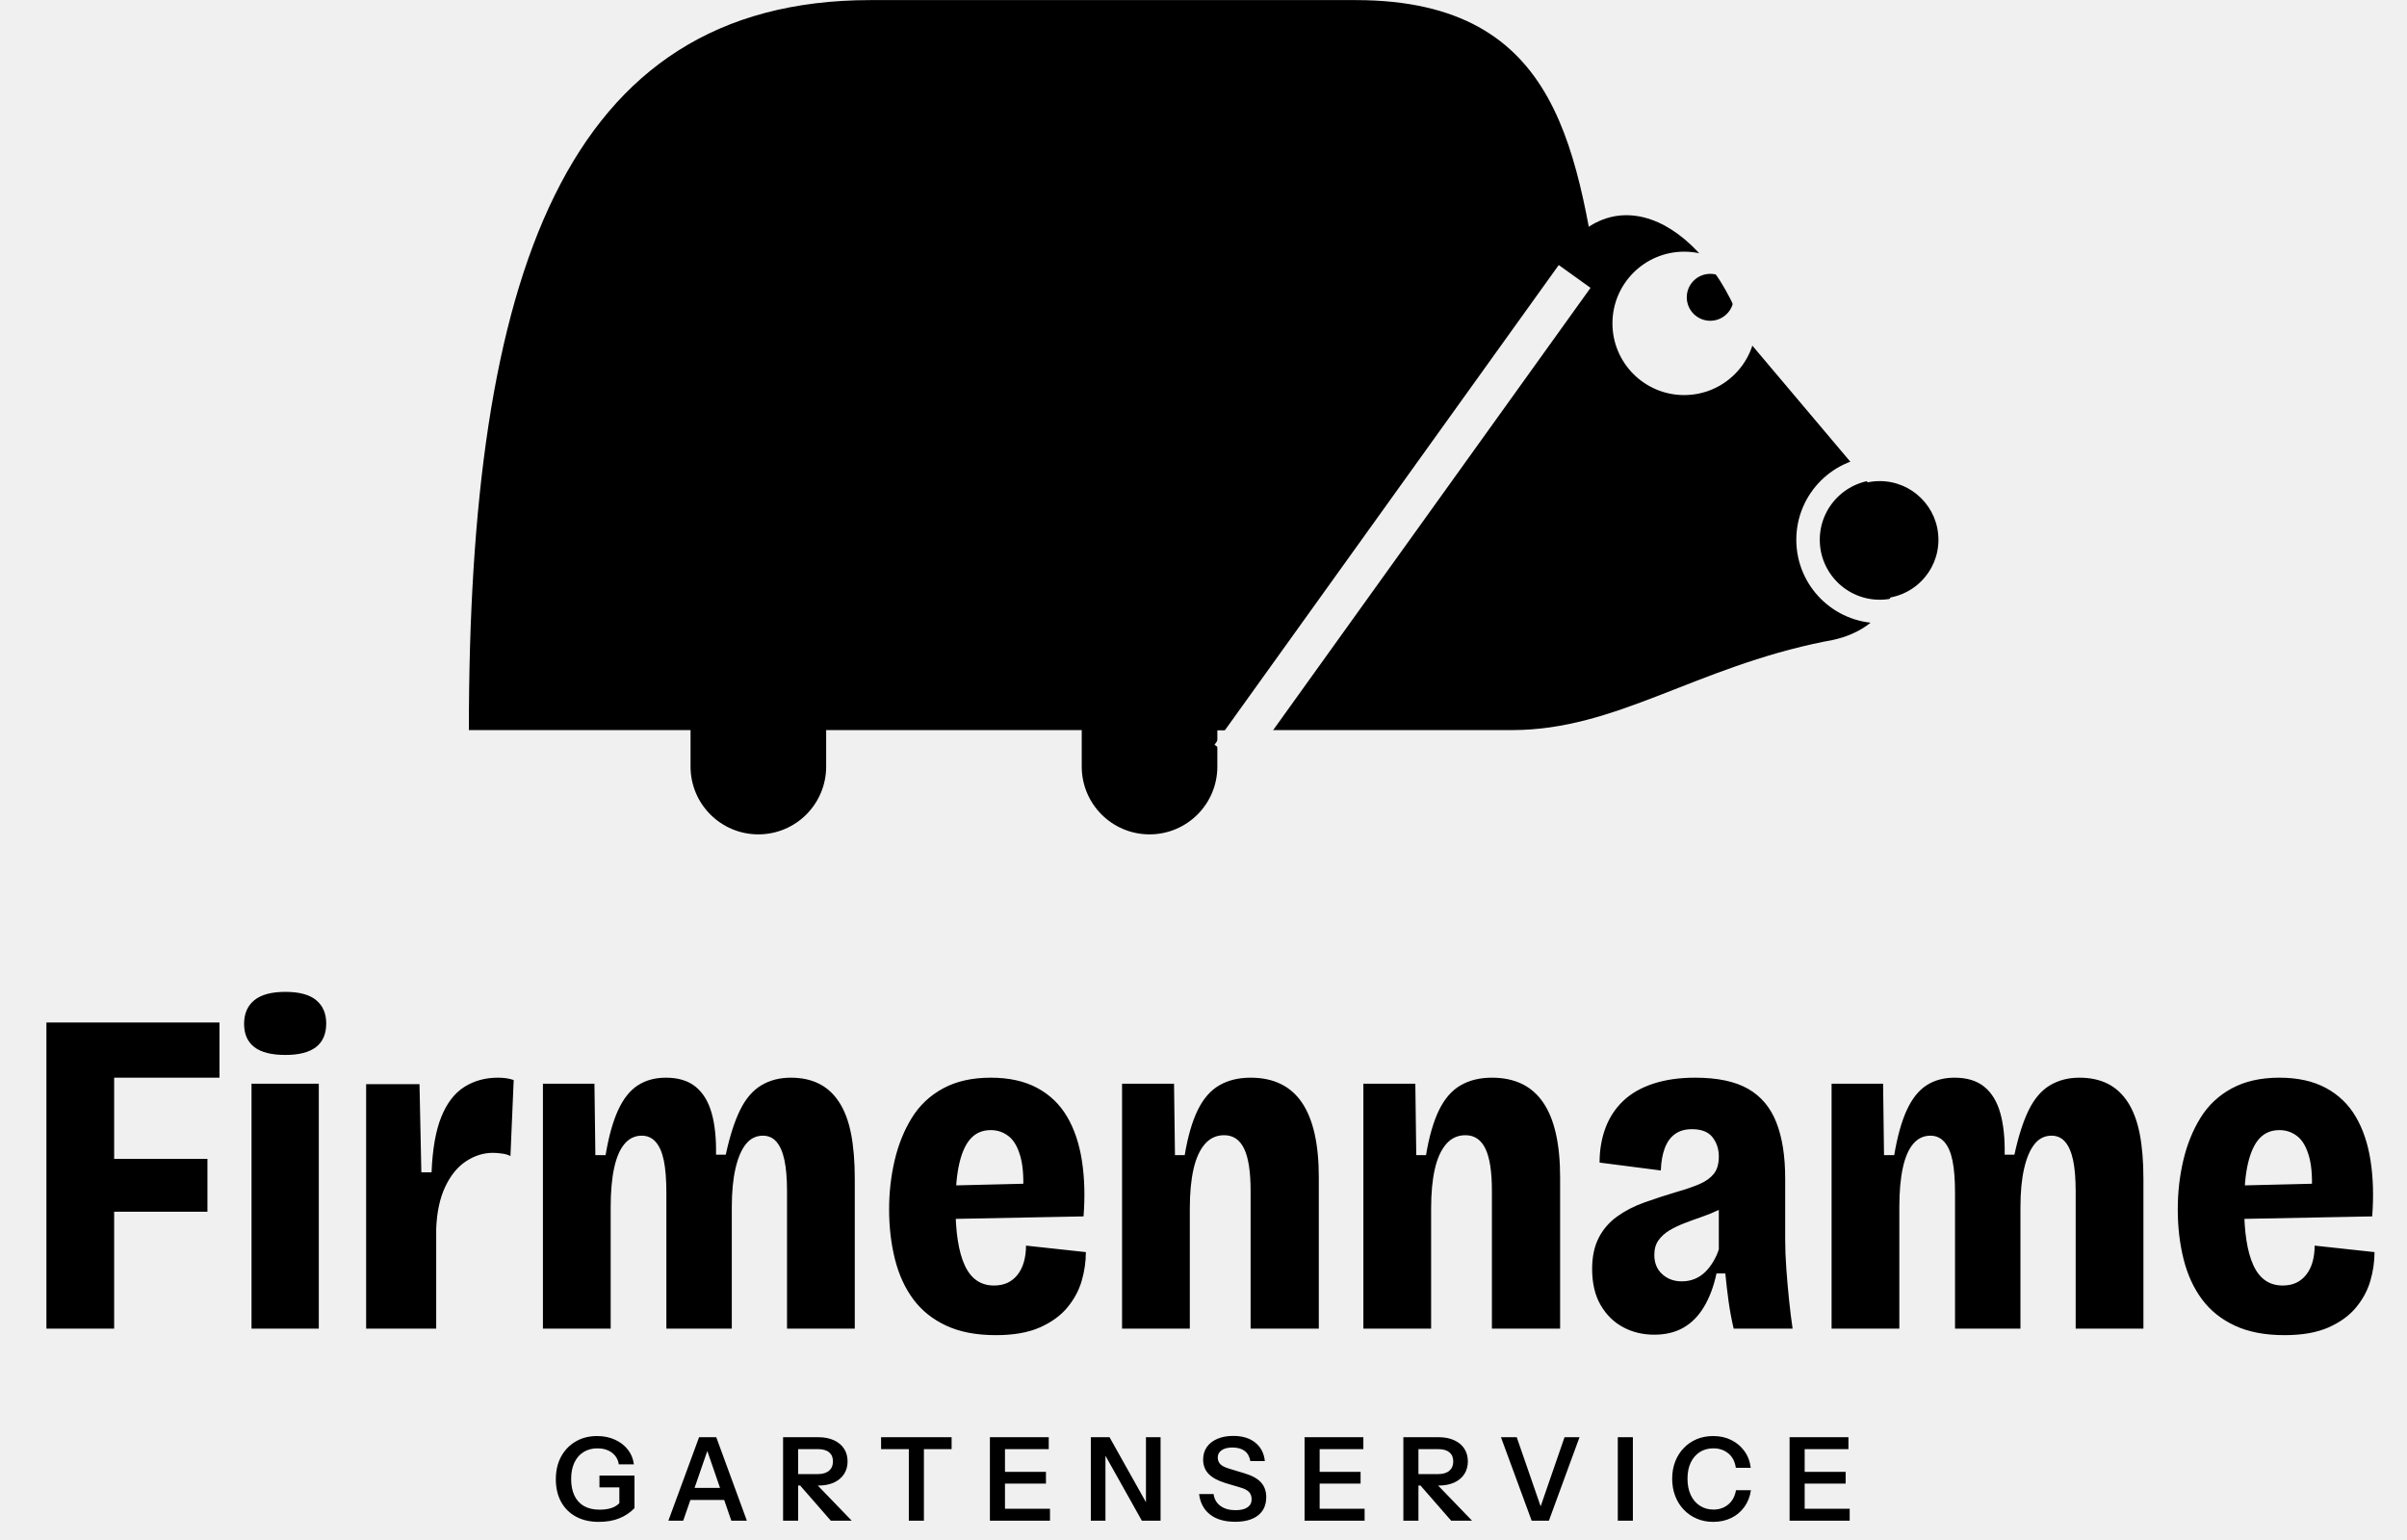
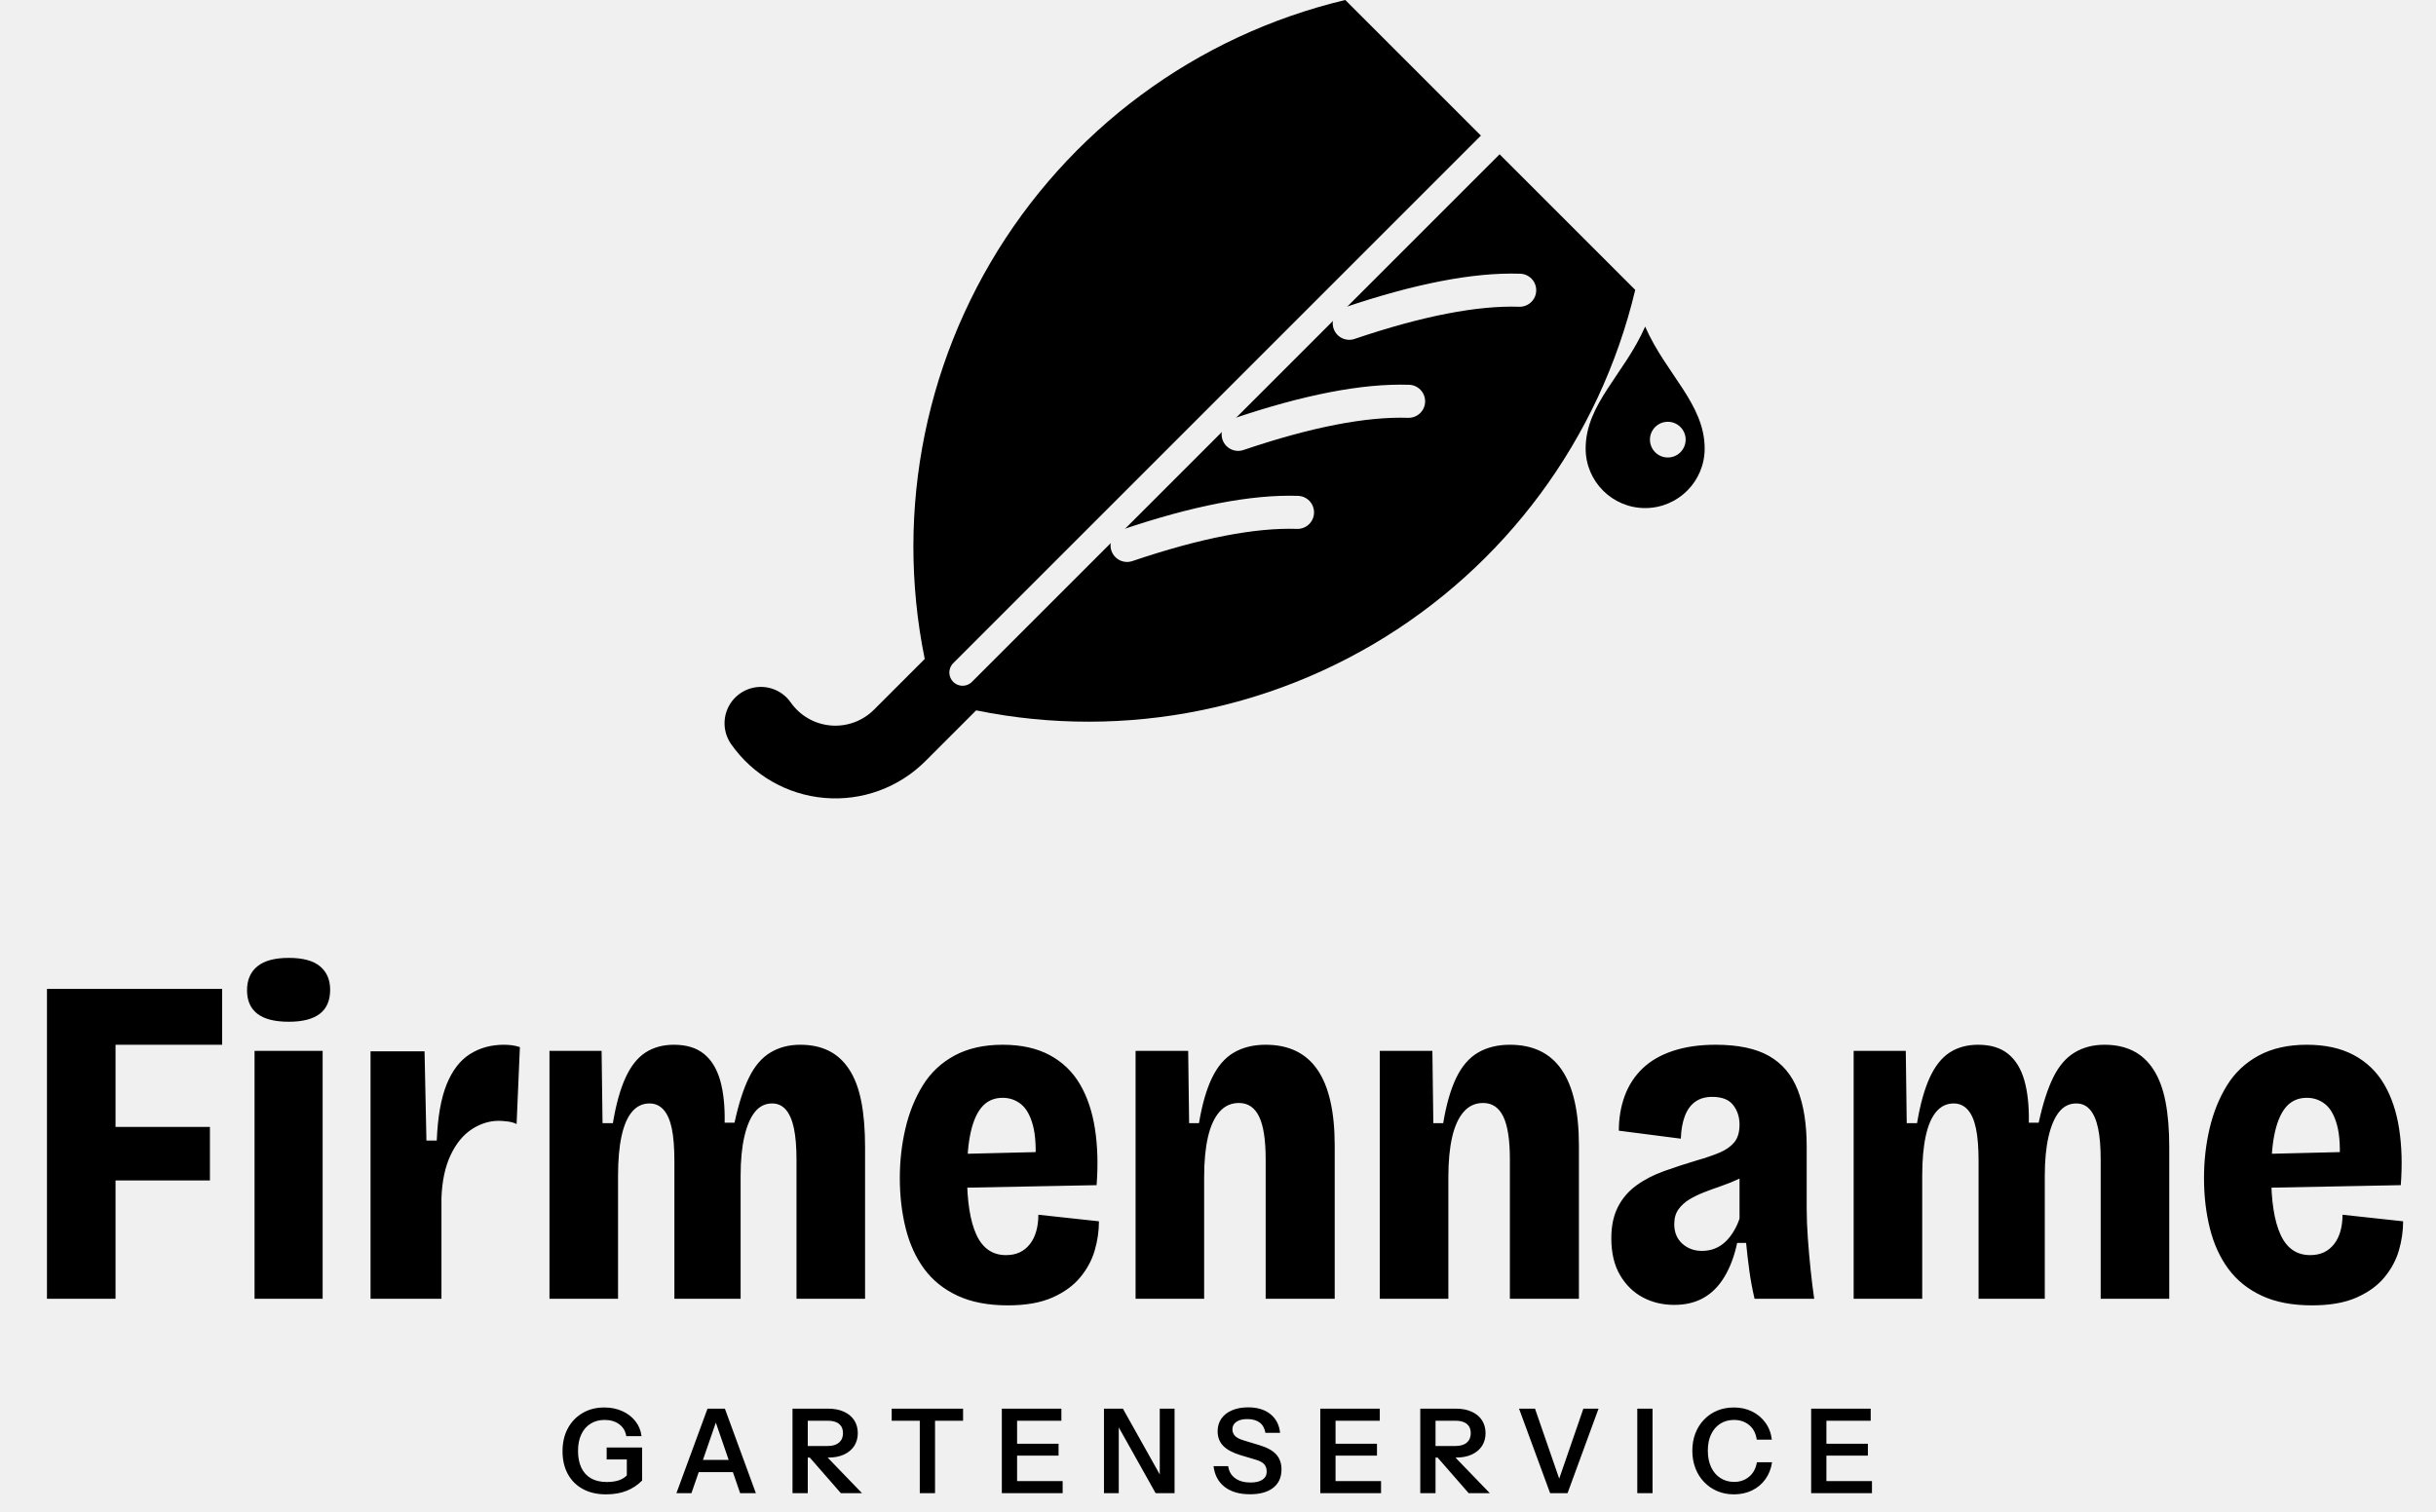
- <svg xmlns="http://www.w3.org/2000/svg" viewBox="0 0 518.7 331.81" width="518.7" height="331.81" role="img" aria-label="Firmenname Gartenservice">
-   <g transform="translate(72.94 -95.52) scale(5.62)">
+ <svg xmlns="http://www.w3.org/2000/svg" viewBox="0 0 518.7 322" width="518.7" height="322" role="img" aria-label="Firmenname Gartenservice">
+   <g transform="translate(146.25 -23.34) scale(3.52)">
    <defs>
-       <clipPath id="ik-c">
-         <path d="M5 45C5 27.64 8.64 17 20.4 17L39 17C47 17 47.5 23 48.5 29L35 45Z" />
-       </clipPath>
-       <mask id="ik-m" maskUnits="userSpaceOnUse" x="0" y="0" width="64" height="64">
-         <rect width="64" height="64" fill="#fff" />
-         <path d="M34.2 46L47.4 27.6" fill="none" stroke="#000" stroke-width="1.5" />
-         <circle cx="51.6" cy="29.4" r="2.75" fill="#000" />
-         <circle cx="52.6" cy="28.4" r=".9" fill="#fff" />
-         <circle cx="59.1" cy="37.7" r="2.75" fill="none" stroke="#000" stroke-width=".9" />
+       <mask id="bk-m" maskUnits="userSpaceOnUse" x="-8" y="-8" width="80" height="80">
+         <rect x="-8" y="-8" width="80" height="80" fill="#fff" />
+         <path d="M16.68 47.32L48.6 15.4" stroke="#000" stroke-width="1.6" stroke-linecap="round" />
+         <path d="M26.63 39.63Q32.92 37.5 36.94 37.63M33.35 32.91Q39.64 30.78 43.66 30.91M40.07 26.19Q46.36 24.06 50.38 24.19" fill="none" stroke="#000" stroke-width="2" stroke-linecap="round" />
+         <circle cx="59.34" cy="33.23" r="1.08" fill="#000" />
      </mask>
    </defs>
-     <g fill="#000" mask="url(#ik-m)">
-       <path d="M5 45C5 27.64 8.64 17 20.4 17L39 17C47 17 47.5 23 48.5 29L35 45Z" />
-       <path d="M33.5 45L46.6 27.2C48.8 23.4 52.6 25.6 54 30L59.4 36.4C60.4 39 59.6 41.2 57 41.6C52 42.6 49 45 45 45Z" />
-       <circle cx="59.1" cy="37.7" r="2.25" />
-       <path d="M13.5 44h5.2v2.4a2.6 2.6 0 0 1-5.2 0ZM28.5 44h5.2v2.4a2.6 2.6 0 0 1-5.2 0Z" />
+     <g mask="url(#bk-m)">
+       <path d="M17.1 46.9L12.88 51.12A5.5 5.5 0 0 1 4.48 50.39" fill="none" stroke="#000" stroke-width="4.4" stroke-linecap="round" />
+       <path fill="#000" d="M15 49A34 34 0 0 0 57.37 24.17L39.83 6.63A34 34 0 0 0 15 49Z" />
+       <path fill="#000" d="M57.97 26.39C59.23 29.27 61.57 31.07 61.57 33.77A3.6 3.6 0 0 1 54.37 33.77C54.37 31.07 56.71 29.27 57.97 26.39Z" />
    </g>
  </g>
-   <path fill="#000" transform="translate(4 286.41)" d="M6 0V-66H20.6V0ZM12.6 -25.2V-36.6H40.7V-25.2ZM12.6 -54.1V-66H43.3V-54.1ZM50.2 0V-52.8H64.7V0ZM57.5 -59Q53 -59 50.8 -60.7Q48.6 -62.4 48.6 -65.7Q48.6 -69 50.8 -70.8Q53 -72.6 57.5 -72.6Q62 -72.6 64.15 -70.8Q66.3 -69 66.3 -65.8Q66.3 -62.4 64.1 -60.7Q61.9 -59 57.5 -59ZM74.9 0V-28.2V-52.7H86.4L86.8 -33.7H89Q89.3 -41.2 91.1 -45.65Q92.9 -50.1 96.05 -52.1Q99.2 -54.1 103.3 -54.1Q104.1 -54.1 104.95 -54Q105.8 -53.9 106.7 -53.6L106 -37.2Q105.3 -37.6 104.15 -37.75Q103 -37.9 102.2 -37.9Q99.2 -37.9 96.45 -36.1Q93.7 -34.3 91.95 -30.6Q90.2 -26.9 90 -21.5V0ZM113 0V-34V-52.8H124.1L124.3 -37.4H126.5Q127.5 -43.4 129.2 -47.1Q130.9 -50.8 133.45 -52.45Q136 -54.1 139.5 -54.1Q143.5 -54.1 145.9 -52.15Q148.3 -50.2 149.35 -46.5Q150.4 -42.8 150.3 -37.5H152.4Q153.7 -43.5 155.5 -47.15Q157.3 -50.8 160.05 -52.45Q162.8 -54.1 166.4 -54.1Q169.9 -54.1 172.5 -52.8Q175.1 -51.5 176.85 -48.8Q178.6 -46.1 179.4 -42Q180.2 -37.9 180.2 -32.3V0H165.6V-29.6Q165.6 -33.7 165.05 -36.3Q164.5 -38.9 163.35 -40.25Q162.2 -41.6 160.4 -41.6Q158.2 -41.6 156.75 -39.8Q155.3 -38 154.5 -34.55Q153.7 -31.1 153.7 -26.2V0H139.6V-29.3Q139.6 -33.6 139.05 -36.25Q138.5 -38.9 137.3 -40.25Q136.1 -41.6 134.3 -41.6Q132.1 -41.6 130.6 -39.85Q129.1 -38.1 128.35 -34.65Q127.6 -31.2 127.6 -26.2V0ZM210.6 1.4Q204.3 1.4 199.9 -0.65Q195.5 -2.7 192.8 -6.35Q190.1 -10 188.85 -15Q187.6 -20 187.6 -25.7Q187.6 -31.2 188.8 -36.3Q190 -41.4 192.5 -45.45Q195 -49.5 199.25 -51.8Q203.5 -54.1 209.5 -54.1Q215.4 -54.1 219.5 -51.9Q223.6 -49.7 225.95 -45.7Q228.3 -41.7 229.15 -36.2Q230 -30.7 229.5 -24.2L198.5 -23.6V-30.8L219.1 -31.3L216.4 -28.2Q216.8 -33.7 215.95 -36.9Q215.1 -40.1 213.4 -41.45Q211.7 -42.8 209.5 -42.8Q206.9 -42.8 205.25 -41.05Q203.6 -39.3 202.75 -35.7Q201.9 -32.1 201.9 -26.5Q201.9 -18 203.9 -13.65Q205.9 -9.3 210.2 -9.3Q211.9 -9.3 213.15 -9.9Q214.4 -10.5 215.3 -11.65Q216.2 -12.8 216.65 -14.4Q217.1 -16 217.1 -17.9L230 -16.5Q230 -13.4 229.1 -10.3Q228.2 -7.2 226 -4.55Q223.8 -1.9 220.05 -0.25Q216.3 1.4 210.6 1.4ZM237.8 0V-33V-52.8H249L249.2 -37.4H251.3Q252.3 -43.4 254.1 -47.1Q255.9 -50.8 258.75 -52.45Q261.6 -54.1 265.5 -54.1Q272.9 -54.1 276.55 -48.75Q280.2 -43.4 280.2 -32.6V0H265.5V-29.7Q265.5 -35.9 264.1 -38.8Q262.7 -41.7 259.8 -41.7Q257.3 -41.7 255.65 -39.8Q254 -37.9 253.2 -34.4Q252.4 -30.9 252.4 -25.9V0ZM289.8 0V-33V-52.8H301L301.2 -37.4H303.3Q304.3 -43.4 306.1 -47.1Q307.9 -50.8 310.75 -52.45Q313.6 -54.1 317.5 -54.1Q324.9 -54.1 328.55 -48.75Q332.2 -43.4 332.2 -32.6V0H317.5V-29.7Q317.5 -35.9 316.1 -38.8Q314.7 -41.7 311.8 -41.7Q309.3 -41.7 307.65 -39.8Q306 -37.9 305.2 -34.4Q304.4 -30.9 304.4 -25.9V0ZM352.5 1.3Q348.8 1.3 345.8 -0.3Q342.8 -1.9 340.95 -5.05Q339.1 -8.2 339.1 -12.9Q339.1 -16.8 340.5 -19.55Q341.9 -22.3 344.45 -24.15Q347 -26 350.35 -27.2Q353.7 -28.4 357.4 -29.5Q360.2 -30.3 362.2 -31.15Q364.2 -32 365.3 -33.35Q366.4 -34.7 366.4 -37.1Q366.4 -39.5 365.05 -41.25Q363.7 -43 360.6 -43Q358.4 -43 356.95 -41.95Q355.5 -40.9 354.75 -38.9Q354 -36.9 353.9 -34.1L340.7 -35.8Q340.7 -39.8 341.95 -43.2Q343.2 -46.6 345.75 -49.05Q348.3 -51.5 352.25 -52.8Q356.2 -54.1 361.3 -54.1Q368.5 -54.1 372.7 -51.7Q376.9 -49.3 378.8 -44.45Q380.7 -39.6 380.7 -32.4V-19.2Q380.7 -16.3 380.95 -12.85Q381.2 -9.4 381.55 -6.05Q381.9 -2.7 382.3 0H369.6Q368.9 -3 368.5 -5.9Q368.1 -8.8 367.8 -11.9H365.9Q365 -7.7 363.2 -4.7Q361.4 -1.7 358.75 -0.2Q356.1 1.3 352.5 1.3ZM358.4 -10.2Q359.9 -10.2 361.15 -10.7Q362.4 -11.2 363.4 -12.15Q364.4 -13.1 365.2 -14.45Q366 -15.8 366.4 -17.1V-28.3L369.5 -27.6Q368.1 -26.4 366.3 -25.55Q364.5 -24.7 362.6 -24.05Q360.7 -23.4 358.9 -22.7Q357.1 -22 355.7 -21.15Q354.3 -20.3 353.4 -19.05Q352.5 -17.8 352.5 -15.9Q352.5 -13.3 354.2 -11.75Q355.9 -10.2 358.4 -10.2ZM390.7 0V-34V-52.8H401.8L402 -37.4H404.2Q405.2 -43.4 406.9 -47.1Q408.6 -50.8 411.15 -52.45Q413.7 -54.1 417.2 -54.1Q421.2 -54.1 423.6 -52.15Q426 -50.2 427.05 -46.5Q428.1 -42.8 428 -37.5H430.1Q431.4 -43.5 433.2 -47.15Q435 -50.8 437.75 -52.45Q440.5 -54.1 444.1 -54.1Q447.6 -54.1 450.2 -52.8Q452.8 -51.5 454.55 -48.8Q456.3 -46.1 457.1 -42Q457.9 -37.9 457.9 -32.3V0H443.3V-29.6Q443.3 -33.7 442.75 -36.3Q442.2 -38.9 441.05 -40.25Q439.9 -41.6 438.1 -41.6Q435.9 -41.6 434.45 -39.8Q433 -38 432.2 -34.55Q431.4 -31.1 431.4 -26.2V0H417.3V-29.3Q417.3 -33.6 416.75 -36.25Q416.2 -38.9 415 -40.25Q413.8 -41.6 412 -41.6Q409.8 -41.6 408.3 -39.85Q406.8 -38.1 406.05 -34.65Q405.3 -31.2 405.3 -26.2V0ZM488.3 1.4Q482 1.4 477.6 -0.65Q473.2 -2.7 470.5 -6.35Q467.8 -10 466.55 -15Q465.3 -20 465.3 -25.7Q465.3 -31.2 466.5 -36.3Q467.7 -41.4 470.2 -45.45Q472.7 -49.5 476.95 -51.8Q481.2 -54.1 487.2 -54.1Q493.1 -54.1 497.2 -51.9Q501.3 -49.7 503.65 -45.7Q506 -41.7 506.85 -36.2Q507.7 -30.7 507.2 -24.2L476.2 -23.6V-30.8L496.8 -31.3L494.1 -28.2Q494.5 -33.7 493.65 -36.9Q492.8 -40.1 491.1 -41.45Q489.4 -42.8 487.2 -42.8Q484.6 -42.8 482.95 -41.05Q481.3 -39.3 480.45 -35.7Q479.6 -32.1 479.6 -26.5Q479.6 -18 481.6 -13.65Q483.6 -9.3 487.9 -9.3Q489.6 -9.3 490.85 -9.9Q492.1 -10.5 493 -11.65Q493.9 -12.8 494.35 -14.4Q494.8 -16 494.8 -17.9L507.7 -16.5Q507.7 -13.4 506.8 -10.3Q505.9 -7.2 503.7 -4.55Q501.5 -1.9 497.75 -0.25Q494 1.4 488.3 1.4Z" />
-   <path fill="#000" transform="translate(118.85 327.81)" d="M10.18 0.25Q7.33 0.25 5.25 -0.89Q3.18 -2.02 2.05 -4.09Q0.93 -6.15 0.93 -8.93Q0.93 -11.7 2.05 -13.79Q3.18 -15.88 5.18 -17.06Q7.18 -18.25 9.83 -18.25Q11.98 -18.25 13.69 -17.46Q15.4 -16.68 16.46 -15.31Q17.53 -13.95 17.75 -12.15H14.5Q14.25 -13.75 13 -14.68Q11.75 -15.6 9.88 -15.6Q8.18 -15.6 6.9 -14.8Q5.62 -14 4.93 -12.53Q4.23 -11.05 4.23 -9Q4.23 -6.9 4.94 -5.41Q5.65 -3.93 7.01 -3.15Q8.38 -2.38 10.35 -2.38Q11.88 -2.38 12.98 -2.76Q14.08 -3.15 14.75 -3.93L17.88 -2.7Q16.45 -1.25 14.57 -0.5Q12.7 0.25 10.18 0.25ZM14.62 -2.7V-7.95L15.4 -7.18H10.33V-9.73H17.88V-2.7ZM25.18 0 31.8 -18H34.6L28.38 0ZM38.75 0 32.55 -18H35.5L42.1 0ZM28.6 -7.08H38.45V-4.48H28.6ZM49.9 0V-18H57.5Q59.42 -18 60.85 -17.35Q62.27 -16.7 63.04 -15.53Q63.8 -14.35 63.8 -12.78Q63.8 -11.23 63.04 -10.05Q62.27 -8.88 60.85 -8.22Q59.42 -7.58 57.5 -7.58H52.45V-10.05H57.4Q58.97 -10.05 59.81 -10.78Q60.65 -11.5 60.65 -12.78Q60.65 -14.05 59.83 -14.74Q59 -15.43 57.4 -15.43H53.15V0ZM60.2 0 52.17 -9.2H55.82L64.7 0ZM77 0V-15.43H71.02V-18H86.22V-15.43H80.25V0ZM94.47 0V-18H97.72V0ZM96.02 0V-2.58H107.42V0ZM96.02 -8V-10.53H106.55V-8ZM96.02 -15.43V-18H107.15V-15.43ZM116.22 0V-18H120.25L129.02 -2.35L128.1 -2.12V-18H131.25V0H127.22L118.45 -15.65L119.37 -15.88V0ZM147.32 0.23Q143.92 0.23 141.91 -1.34Q139.9 -2.9 139.55 -5.75H142.67Q142.9 -4.1 144.15 -3.19Q145.4 -2.27 147.42 -2.27Q149.1 -2.27 149.99 -2.89Q150.87 -3.5 150.87 -4.6Q150.87 -5.58 150.32 -6.18Q149.77 -6.78 148.47 -7.15L145.22 -8.12Q142.75 -8.88 141.59 -10.1Q140.42 -11.33 140.42 -13.18Q140.42 -14.73 141.22 -15.88Q142.02 -17.03 143.49 -17.65Q144.95 -18.28 146.9 -18.28Q149.9 -18.28 151.69 -16.81Q153.47 -15.35 153.72 -12.85H150.6Q150.32 -14.35 149.35 -15.06Q148.37 -15.78 146.72 -15.78Q145.27 -15.78 144.42 -15.2Q143.57 -14.62 143.57 -13.62Q143.57 -12.8 144.09 -12.23Q144.6 -11.65 146 -11.23L149.3 -10.23Q151.77 -9.5 152.9 -8.25Q154.02 -7 154.02 -5.08Q154.02 -2.53 152.26 -1.15Q150.5 0.23 147.32 0.23ZM162.28 0V-18H165.53V0ZM163.82 0V-2.58H175.22V0ZM163.82 -8V-10.53H174.35V-8ZM163.82 -15.43V-18H174.95V-15.43ZM183.57 0V-18H191.17Q193.1 -18 194.52 -17.35Q195.95 -16.7 196.71 -15.53Q197.47 -14.35 197.47 -12.78Q197.47 -11.23 196.71 -10.05Q195.95 -8.88 194.52 -8.22Q193.1 -7.58 191.17 -7.58H186.12V-10.05H191.07Q192.65 -10.05 193.49 -10.78Q194.32 -11.5 194.32 -12.78Q194.32 -14.05 193.5 -14.74Q192.67 -15.43 191.07 -15.43H186.82V0ZM193.88 0 185.85 -9.2H189.5L198.38 0ZM211.22 0 204.6 -18H208L213.43 -2.3H212.88L218.3 -18H221.53L214.93 0ZM229.78 0V-18H233.03V0ZM250.35 0.25Q248.42 0.25 246.81 -0.44Q245.2 -1.12 244 -2.38Q242.8 -3.62 242.15 -5.33Q241.5 -7.03 241.5 -9.05Q241.5 -11.08 242.15 -12.75Q242.8 -14.43 243.99 -15.66Q245.17 -16.9 246.79 -17.58Q248.4 -18.25 250.35 -18.25Q252.5 -18.25 254.22 -17.4Q255.95 -16.55 257.06 -15.01Q258.18 -13.48 258.43 -11.4H255.22Q254.92 -13.43 253.6 -14.51Q252.27 -15.6 250.38 -15.6Q248.7 -15.6 247.45 -14.8Q246.2 -14 245.5 -12.54Q244.8 -11.08 244.8 -9.08Q244.8 -7.03 245.5 -5.54Q246.2 -4.05 247.47 -3.23Q248.75 -2.4 250.4 -2.4Q252.25 -2.4 253.57 -3.49Q254.9 -4.58 255.25 -6.58H258.47Q258.18 -4.53 257.06 -2.98Q255.95 -1.43 254.22 -0.59Q252.5 0.25 250.35 0.25ZM266.8 0V-18H270.05V0ZM268.35 0V-2.58H279.75V0ZM268.35 -8V-10.53H278.88V-8ZM268.35 -15.43V-18H279.48V-15.43Z" />
+   <path fill="#000" transform="translate(4 276.6)" d="M6 0V-66H20.6V0ZM12.6 -25.2V-36.6H40.7V-25.2ZM12.6 -54.1V-66H43.3V-54.1ZM50.2 0V-52.8H64.7V0ZM57.5 -59Q53 -59 50.8 -60.7Q48.6 -62.4 48.6 -65.7Q48.6 -69 50.8 -70.8Q53 -72.6 57.5 -72.6Q62 -72.6 64.15 -70.8Q66.3 -69 66.3 -65.8Q66.3 -62.4 64.1 -60.7Q61.9 -59 57.5 -59ZM74.9 0V-28.2V-52.7H86.4L86.8 -33.7H89Q89.3 -41.2 91.1 -45.65Q92.9 -50.1 96.05 -52.1Q99.2 -54.1 103.3 -54.1Q104.1 -54.1 104.95 -54Q105.8 -53.9 106.7 -53.6L106 -37.2Q105.3 -37.6 104.15 -37.75Q103 -37.9 102.2 -37.9Q99.2 -37.9 96.45 -36.1Q93.7 -34.3 91.95 -30.6Q90.2 -26.9 90 -21.5V0ZM113 0V-34V-52.8H124.1L124.3 -37.4H126.5Q127.5 -43.4 129.2 -47.1Q130.9 -50.8 133.45 -52.45Q136 -54.1 139.5 -54.1Q143.5 -54.1 145.9 -52.15Q148.3 -50.2 149.35 -46.5Q150.4 -42.8 150.3 -37.5H152.4Q153.7 -43.5 155.5 -47.15Q157.3 -50.8 160.05 -52.45Q162.8 -54.1 166.4 -54.1Q169.9 -54.1 172.5 -52.8Q175.1 -51.5 176.85 -48.8Q178.6 -46.1 179.4 -42Q180.2 -37.9 180.2 -32.3V0H165.6V-29.6Q165.6 -33.7 165.05 -36.3Q164.5 -38.9 163.35 -40.25Q162.2 -41.6 160.4 -41.6Q158.2 -41.6 156.75 -39.8Q155.3 -38 154.5 -34.55Q153.7 -31.1 153.7 -26.2V0H139.6V-29.3Q139.6 -33.6 139.05 -36.25Q138.5 -38.9 137.3 -40.25Q136.1 -41.6 134.3 -41.6Q132.1 -41.6 130.6 -39.85Q129.1 -38.1 128.35 -34.65Q127.6 -31.2 127.6 -26.2V0ZM210.6 1.4Q204.3 1.4 199.9 -0.65Q195.5 -2.7 192.8 -6.35Q190.1 -10 188.85 -15Q187.6 -20 187.6 -25.7Q187.6 -31.2 188.8 -36.3Q190 -41.4 192.5 -45.45Q195 -49.5 199.25 -51.8Q203.5 -54.1 209.5 -54.1Q215.4 -54.1 219.5 -51.9Q223.6 -49.7 225.95 -45.7Q228.3 -41.7 229.15 -36.2Q230 -30.7 229.5 -24.2L198.5 -23.6V-30.8L219.1 -31.3L216.4 -28.2Q216.8 -33.7 215.95 -36.9Q215.1 -40.1 213.4 -41.45Q211.7 -42.8 209.5 -42.8Q206.9 -42.8 205.25 -41.05Q203.6 -39.3 202.75 -35.7Q201.9 -32.1 201.9 -26.5Q201.9 -18 203.9 -13.65Q205.9 -9.3 210.2 -9.3Q211.9 -9.3 213.15 -9.9Q214.4 -10.5 215.3 -11.65Q216.2 -12.8 216.65 -14.4Q217.1 -16 217.1 -17.9L230 -16.5Q230 -13.4 229.1 -10.3Q228.2 -7.2 226 -4.55Q223.8 -1.9 220.05 -0.25Q216.3 1.4 210.6 1.4ZM237.8 0V-33V-52.8H249L249.2 -37.4H251.3Q252.3 -43.4 254.1 -47.1Q255.9 -50.8 258.75 -52.45Q261.6 -54.1 265.5 -54.1Q272.9 -54.1 276.55 -48.75Q280.2 -43.4 280.2 -32.6V0H265.5V-29.7Q265.5 -35.9 264.1 -38.8Q262.7 -41.7 259.8 -41.7Q257.3 -41.7 255.65 -39.8Q254 -37.9 253.2 -34.4Q252.4 -30.9 252.4 -25.9V0ZM289.8 0V-33V-52.8H301L301.2 -37.4H303.3Q304.3 -43.4 306.1 -47.1Q307.9 -50.8 310.75 -52.45Q313.6 -54.1 317.5 -54.1Q324.9 -54.1 328.55 -48.75Q332.2 -43.4 332.2 -32.6V0H317.5V-29.7Q317.5 -35.9 316.1 -38.8Q314.7 -41.7 311.8 -41.7Q309.3 -41.7 307.65 -39.8Q306 -37.9 305.2 -34.4Q304.4 -30.9 304.4 -25.9V0ZM352.5 1.3Q348.8 1.3 345.8 -0.3Q342.8 -1.9 340.95 -5.05Q339.1 -8.2 339.1 -12.9Q339.1 -16.8 340.5 -19.55Q341.9 -22.3 344.45 -24.15Q347 -26 350.35 -27.2Q353.7 -28.4 357.4 -29.5Q360.2 -30.3 362.2 -31.15Q364.2 -32 365.3 -33.35Q366.4 -34.7 366.4 -37.1Q366.4 -39.5 365.05 -41.25Q363.7 -43 360.6 -43Q358.4 -43 356.95 -41.95Q355.5 -40.9 354.75 -38.9Q354 -36.9 353.9 -34.1L340.7 -35.8Q340.7 -39.8 341.95 -43.2Q343.2 -46.6 345.75 -49.05Q348.3 -51.5 352.25 -52.8Q356.2 -54.1 361.3 -54.1Q368.5 -54.1 372.7 -51.7Q376.9 -49.3 378.8 -44.45Q380.7 -39.6 380.7 -32.4V-19.2Q380.7 -16.3 380.95 -12.85Q381.2 -9.4 381.55 -6.05Q381.9 -2.7 382.3 0H369.6Q368.9 -3 368.5 -5.9Q368.1 -8.8 367.8 -11.9H365.9Q365 -7.7 363.2 -4.7Q361.4 -1.7 358.75 -0.2Q356.1 1.3 352.5 1.3ZM358.4 -10.2Q359.9 -10.2 361.15 -10.7Q362.4 -11.2 363.4 -12.15Q364.4 -13.1 365.2 -14.45Q366 -15.8 366.4 -17.1V-28.3L369.5 -27.6Q368.1 -26.4 366.3 -25.55Q364.5 -24.7 362.6 -24.05Q360.7 -23.4 358.9 -22.7Q357.1 -22 355.7 -21.15Q354.3 -20.3 353.4 -19.05Q352.5 -17.8 352.5 -15.9Q352.5 -13.3 354.2 -11.75Q355.9 -10.2 358.4 -10.2ZM390.7 0V-34V-52.8H401.8L402 -37.4H404.2Q405.2 -43.4 406.9 -47.1Q408.6 -50.8 411.15 -52.45Q413.7 -54.1 417.2 -54.1Q421.2 -54.1 423.6 -52.15Q426 -50.2 427.05 -46.5Q428.1 -42.8 428 -37.5H430.1Q431.4 -43.5 433.2 -47.15Q435 -50.8 437.75 -52.45Q440.5 -54.1 444.1 -54.1Q447.6 -54.1 450.2 -52.8Q452.8 -51.5 454.55 -48.8Q456.3 -46.1 457.1 -42Q457.9 -37.9 457.9 -32.3V0H443.3V-29.6Q443.3 -33.7 442.75 -36.3Q442.2 -38.9 441.05 -40.25Q439.9 -41.6 438.1 -41.6Q435.9 -41.6 434.45 -39.8Q433 -38 432.2 -34.55Q431.4 -31.1 431.4 -26.2V0H417.3V-29.3Q417.3 -33.6 416.75 -36.25Q416.2 -38.9 415 -40.25Q413.8 -41.6 412 -41.6Q409.8 -41.6 408.3 -39.85Q406.8 -38.1 406.05 -34.65Q405.3 -31.2 405.3 -26.2V0ZM488.3 1.4Q482 1.4 477.6 -0.65Q473.2 -2.7 470.5 -6.35Q467.8 -10 466.55 -15Q465.3 -20 465.3 -25.7Q465.3 -31.2 466.5 -36.3Q467.7 -41.4 470.2 -45.45Q472.7 -49.5 476.95 -51.8Q481.2 -54.1 487.2 -54.1Q493.1 -54.1 497.2 -51.9Q501.3 -49.7 503.65 -45.7Q506 -41.7 506.85 -36.2Q507.7 -30.7 507.2 -24.2L476.2 -23.6V-30.8L496.8 -31.3L494.1 -28.2Q494.5 -33.7 493.65 -36.9Q492.8 -40.1 491.1 -41.45Q489.4 -42.8 487.2 -42.8Q484.6 -42.8 482.95 -41.05Q481.3 -39.3 480.45 -35.7Q479.6 -32.1 479.6 -26.5Q479.6 -18 481.6 -13.65Q483.6 -9.3 487.9 -9.3Q489.6 -9.3 490.85 -9.9Q492.1 -10.5 493 -11.65Q493.9 -12.8 494.35 -14.4Q494.8 -16 494.8 -17.9L507.7 -16.5Q507.7 -13.4 506.8 -10.3Q505.9 -7.2 503.7 -4.55Q501.5 -1.9 497.75 -0.25Q494 1.4 488.3 1.4Z" />
+   <path fill="#000" transform="translate(118.85 318)" d="M10.18 0.25Q7.33 0.25 5.25 -0.89Q3.18 -2.02 2.05 -4.09Q0.93 -6.15 0.93 -8.93Q0.93 -11.7 2.05 -13.79Q3.18 -15.88 5.18 -17.06Q7.18 -18.25 9.83 -18.25Q11.98 -18.25 13.69 -17.46Q15.4 -16.68 16.46 -15.31Q17.53 -13.95 17.75 -12.15H14.5Q14.25 -13.75 13 -14.68Q11.75 -15.6 9.88 -15.6Q8.18 -15.6 6.9 -14.8Q5.62 -14 4.93 -12.53Q4.23 -11.05 4.23 -9Q4.23 -6.9 4.94 -5.41Q5.65 -3.93 7.01 -3.15Q8.38 -2.38 10.35 -2.38Q11.88 -2.38 12.98 -2.76Q14.08 -3.15 14.75 -3.93L17.88 -2.7Q16.45 -1.25 14.57 -0.5Q12.7 0.25 10.18 0.25ZM14.62 -2.7V-7.95L15.4 -7.18H10.33V-9.73H17.88V-2.7ZM25.18 0 31.8 -18H34.6L28.38 0ZM38.75 0 32.55 -18H35.5L42.1 0ZM28.6 -7.08H38.45V-4.48H28.6ZM49.9 0V-18H57.5Q59.42 -18 60.85 -17.35Q62.27 -16.7 63.04 -15.53Q63.8 -14.35 63.8 -12.78Q63.8 -11.23 63.04 -10.05Q62.27 -8.88 60.85 -8.22Q59.42 -7.58 57.5 -7.58H52.45V-10.05H57.4Q58.97 -10.05 59.81 -10.78Q60.65 -11.5 60.65 -12.78Q60.65 -14.05 59.83 -14.74Q59 -15.43 57.4 -15.43H53.15V0ZM60.2 0 52.17 -9.2H55.82L64.7 0ZM77 0V-15.43H71.02V-18H86.22V-15.43H80.25V0ZM94.47 0V-18H97.72V0ZM96.02 0V-2.58H107.42V0ZM96.02 -8V-10.53H106.55V-8ZM96.02 -15.43V-18H107.15V-15.43ZM116.22 0V-18H120.25L129.02 -2.35L128.1 -2.12V-18H131.25V0H127.22L118.45 -15.65L119.37 -15.88V0ZM147.32 0.23Q143.92 0.23 141.91 -1.34Q139.9 -2.9 139.55 -5.75H142.67Q142.9 -4.1 144.15 -3.19Q145.4 -2.27 147.42 -2.27Q149.1 -2.27 149.99 -2.89Q150.87 -3.5 150.87 -4.6Q150.87 -5.58 150.32 -6.18Q149.77 -6.78 148.47 -7.15L145.22 -8.12Q142.75 -8.88 141.59 -10.1Q140.42 -11.33 140.42 -13.18Q140.42 -14.73 141.22 -15.88Q142.02 -17.03 143.49 -17.65Q144.95 -18.28 146.9 -18.28Q149.9 -18.28 151.69 -16.81Q153.47 -15.35 153.72 -12.85H150.6Q150.32 -14.35 149.35 -15.06Q148.37 -15.78 146.72 -15.78Q145.27 -15.78 144.42 -15.2Q143.57 -14.62 143.57 -13.62Q143.57 -12.8 144.09 -12.23Q144.6 -11.65 146 -11.23L149.3 -10.23Q151.77 -9.5 152.9 -8.25Q154.02 -7 154.02 -5.08Q154.02 -2.53 152.26 -1.15Q150.5 0.23 147.32 0.23ZM162.28 0V-18H165.53V0ZM163.82 0V-2.58H175.22V0ZM163.82 -8V-10.53H174.35V-8ZM163.82 -15.43V-18H174.95V-15.43ZM183.57 0V-18H191.17Q193.1 -18 194.52 -17.35Q195.95 -16.7 196.71 -15.53Q197.47 -14.35 197.47 -12.78Q197.47 -11.23 196.71 -10.05Q195.95 -8.88 194.52 -8.22Q193.1 -7.58 191.17 -7.58H186.12V-10.05H191.07Q192.65 -10.05 193.49 -10.78Q194.32 -11.5 194.32 -12.78Q194.32 -14.05 193.5 -14.74Q192.67 -15.43 191.07 -15.43H186.82V0ZM193.88 0 185.85 -9.2H189.5L198.38 0ZM211.22 0 204.6 -18H208L213.43 -2.3H212.88L218.3 -18H221.53L214.93 0ZM229.78 0V-18H233.03V0ZM250.35 0.25Q248.42 0.25 246.81 -0.44Q245.2 -1.12 244 -2.38Q242.8 -3.62 242.15 -5.33Q241.5 -7.03 241.5 -9.05Q241.5 -11.08 242.15 -12.75Q242.8 -14.43 243.99 -15.66Q245.17 -16.9 246.79 -17.58Q248.4 -18.25 250.35 -18.25Q252.5 -18.25 254.22 -17.4Q255.95 -16.55 257.06 -15.01Q258.18 -13.48 258.43 -11.4H255.22Q254.92 -13.43 253.6 -14.51Q252.27 -15.6 250.38 -15.6Q248.7 -15.6 247.45 -14.8Q246.2 -14 245.5 -12.54Q244.8 -11.08 244.8 -9.08Q244.8 -7.03 245.5 -5.54Q246.2 -4.05 247.47 -3.23Q248.75 -2.4 250.4 -2.4Q252.25 -2.4 253.57 -3.49Q254.9 -4.58 255.25 -6.58H258.47Q258.18 -4.53 257.06 -2.98Q255.95 -1.43 254.22 -0.59Q252.5 0.25 250.35 0.25ZM266.8 0V-18H270.05V0ZM268.35 0V-2.58H279.75V0ZM268.35 -8V-10.53H278.88V-8ZM268.35 -15.43V-18H279.48V-15.43Z" />
</svg>
